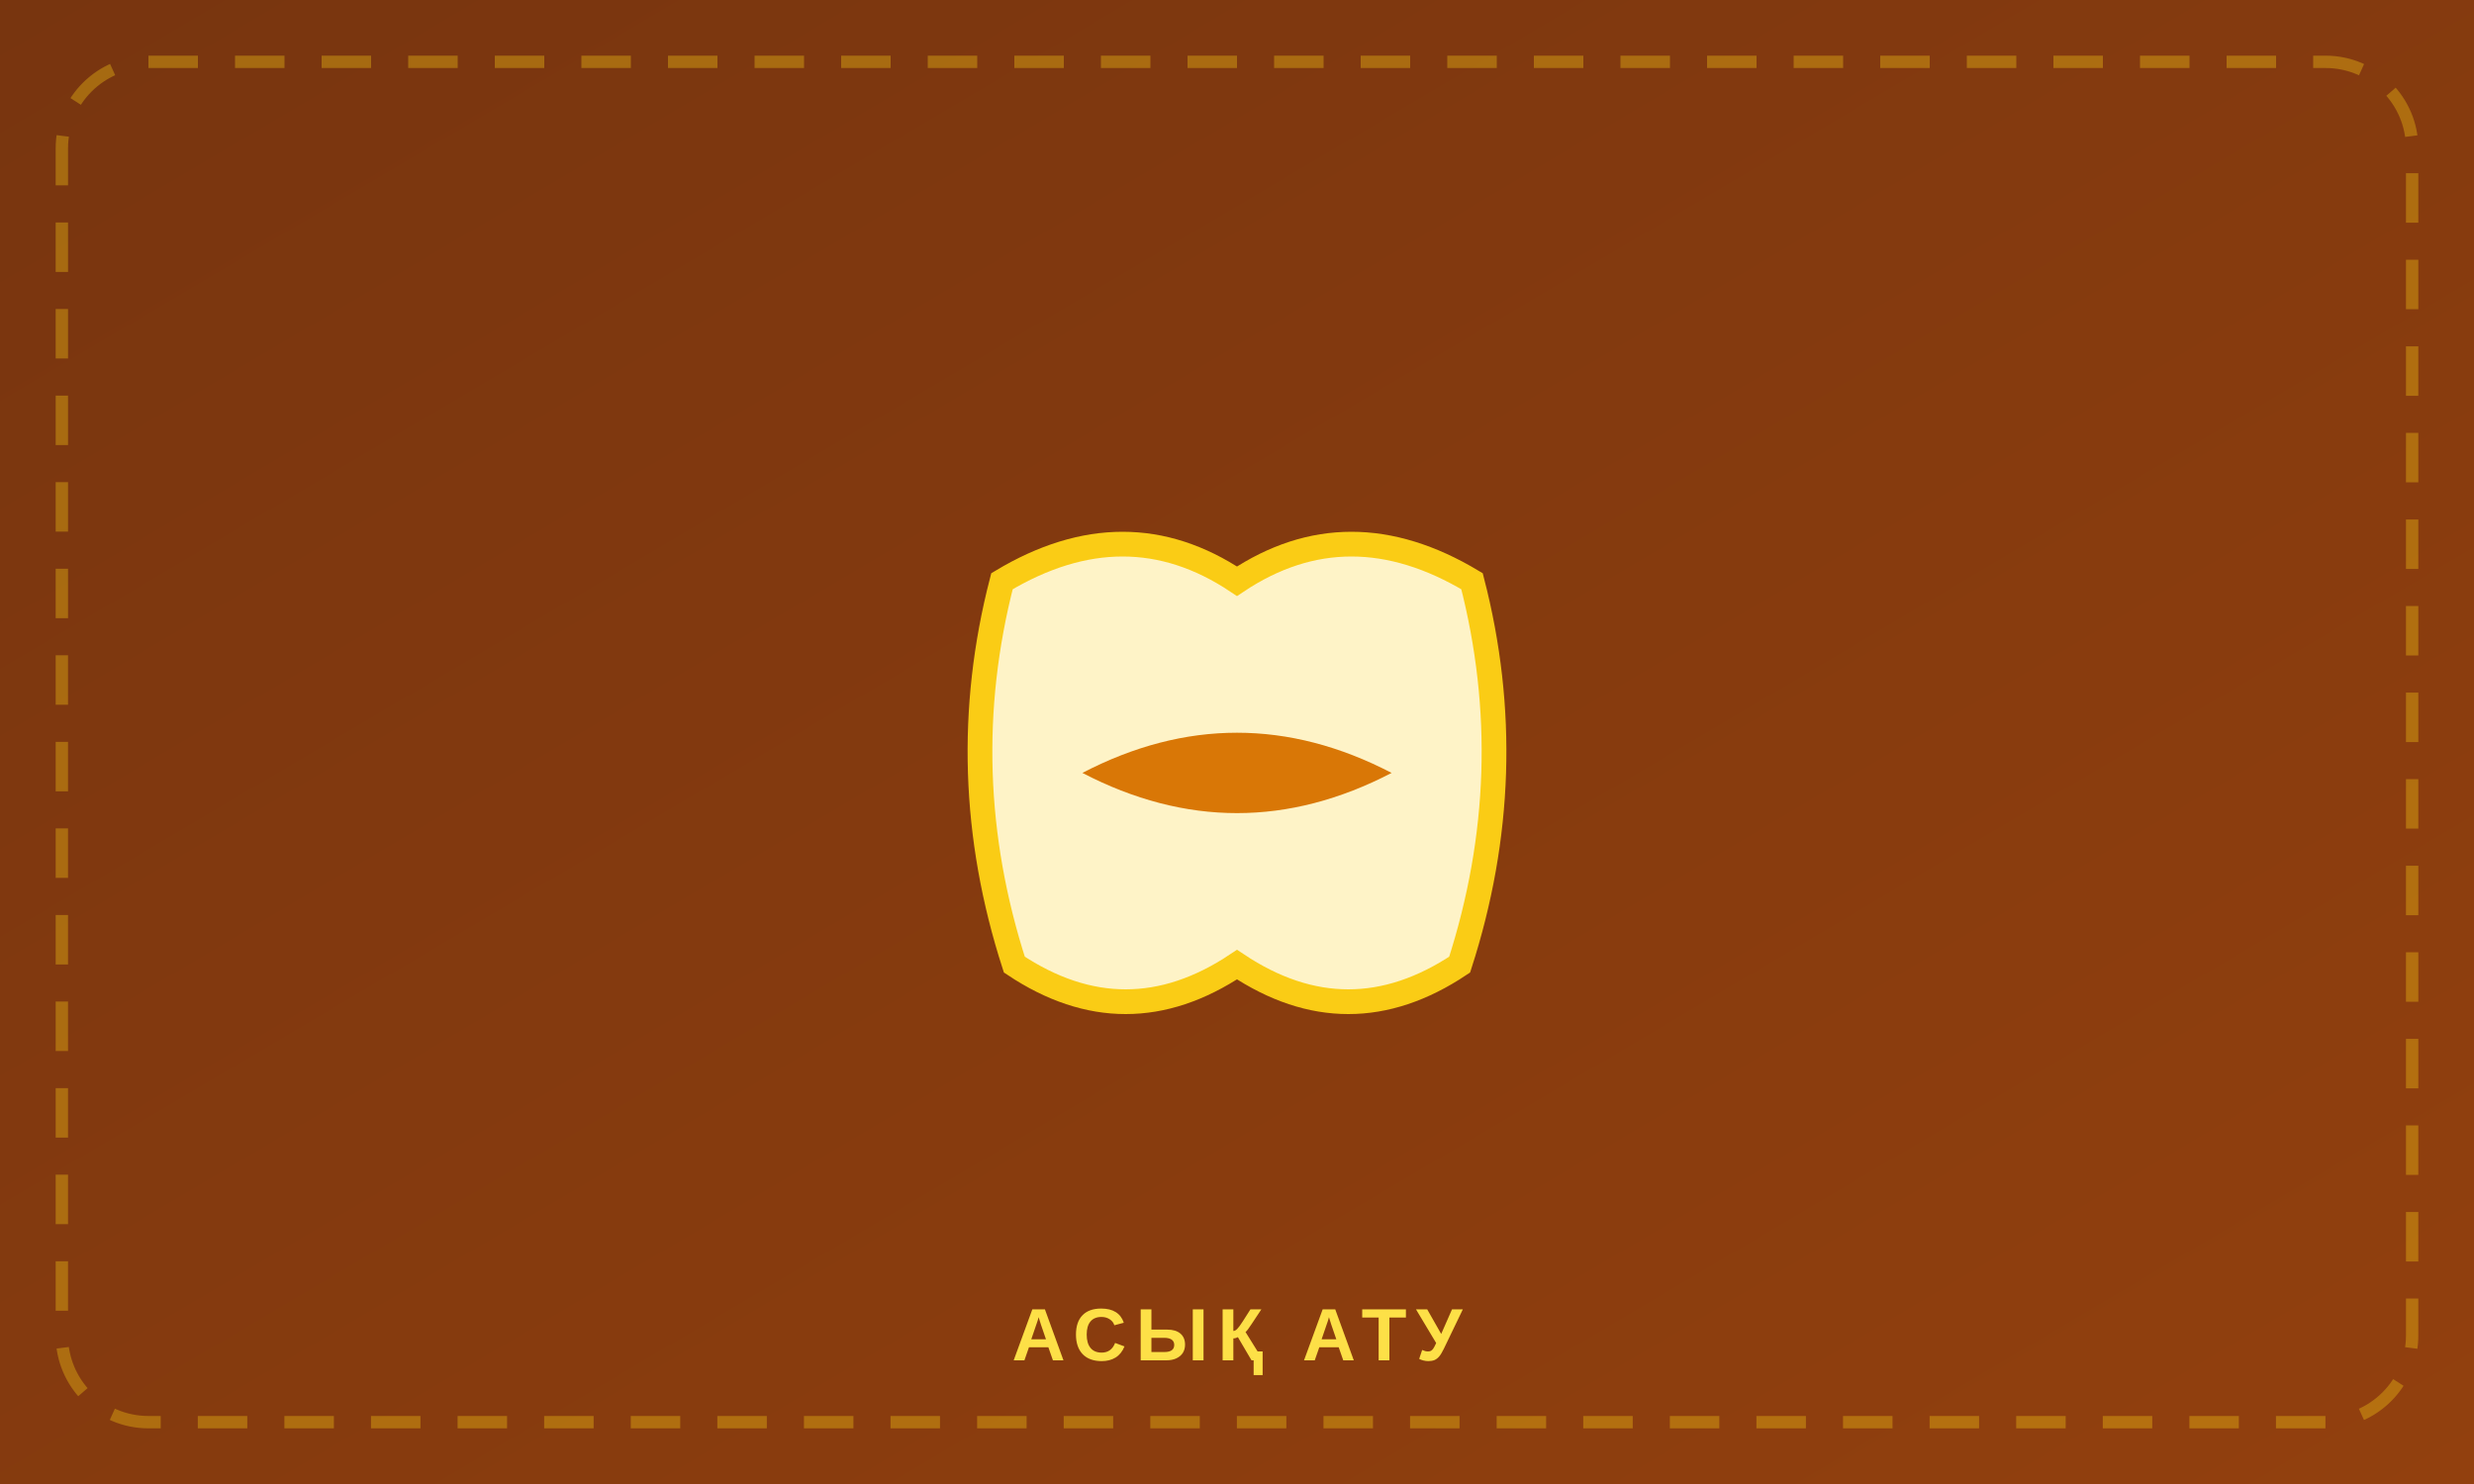
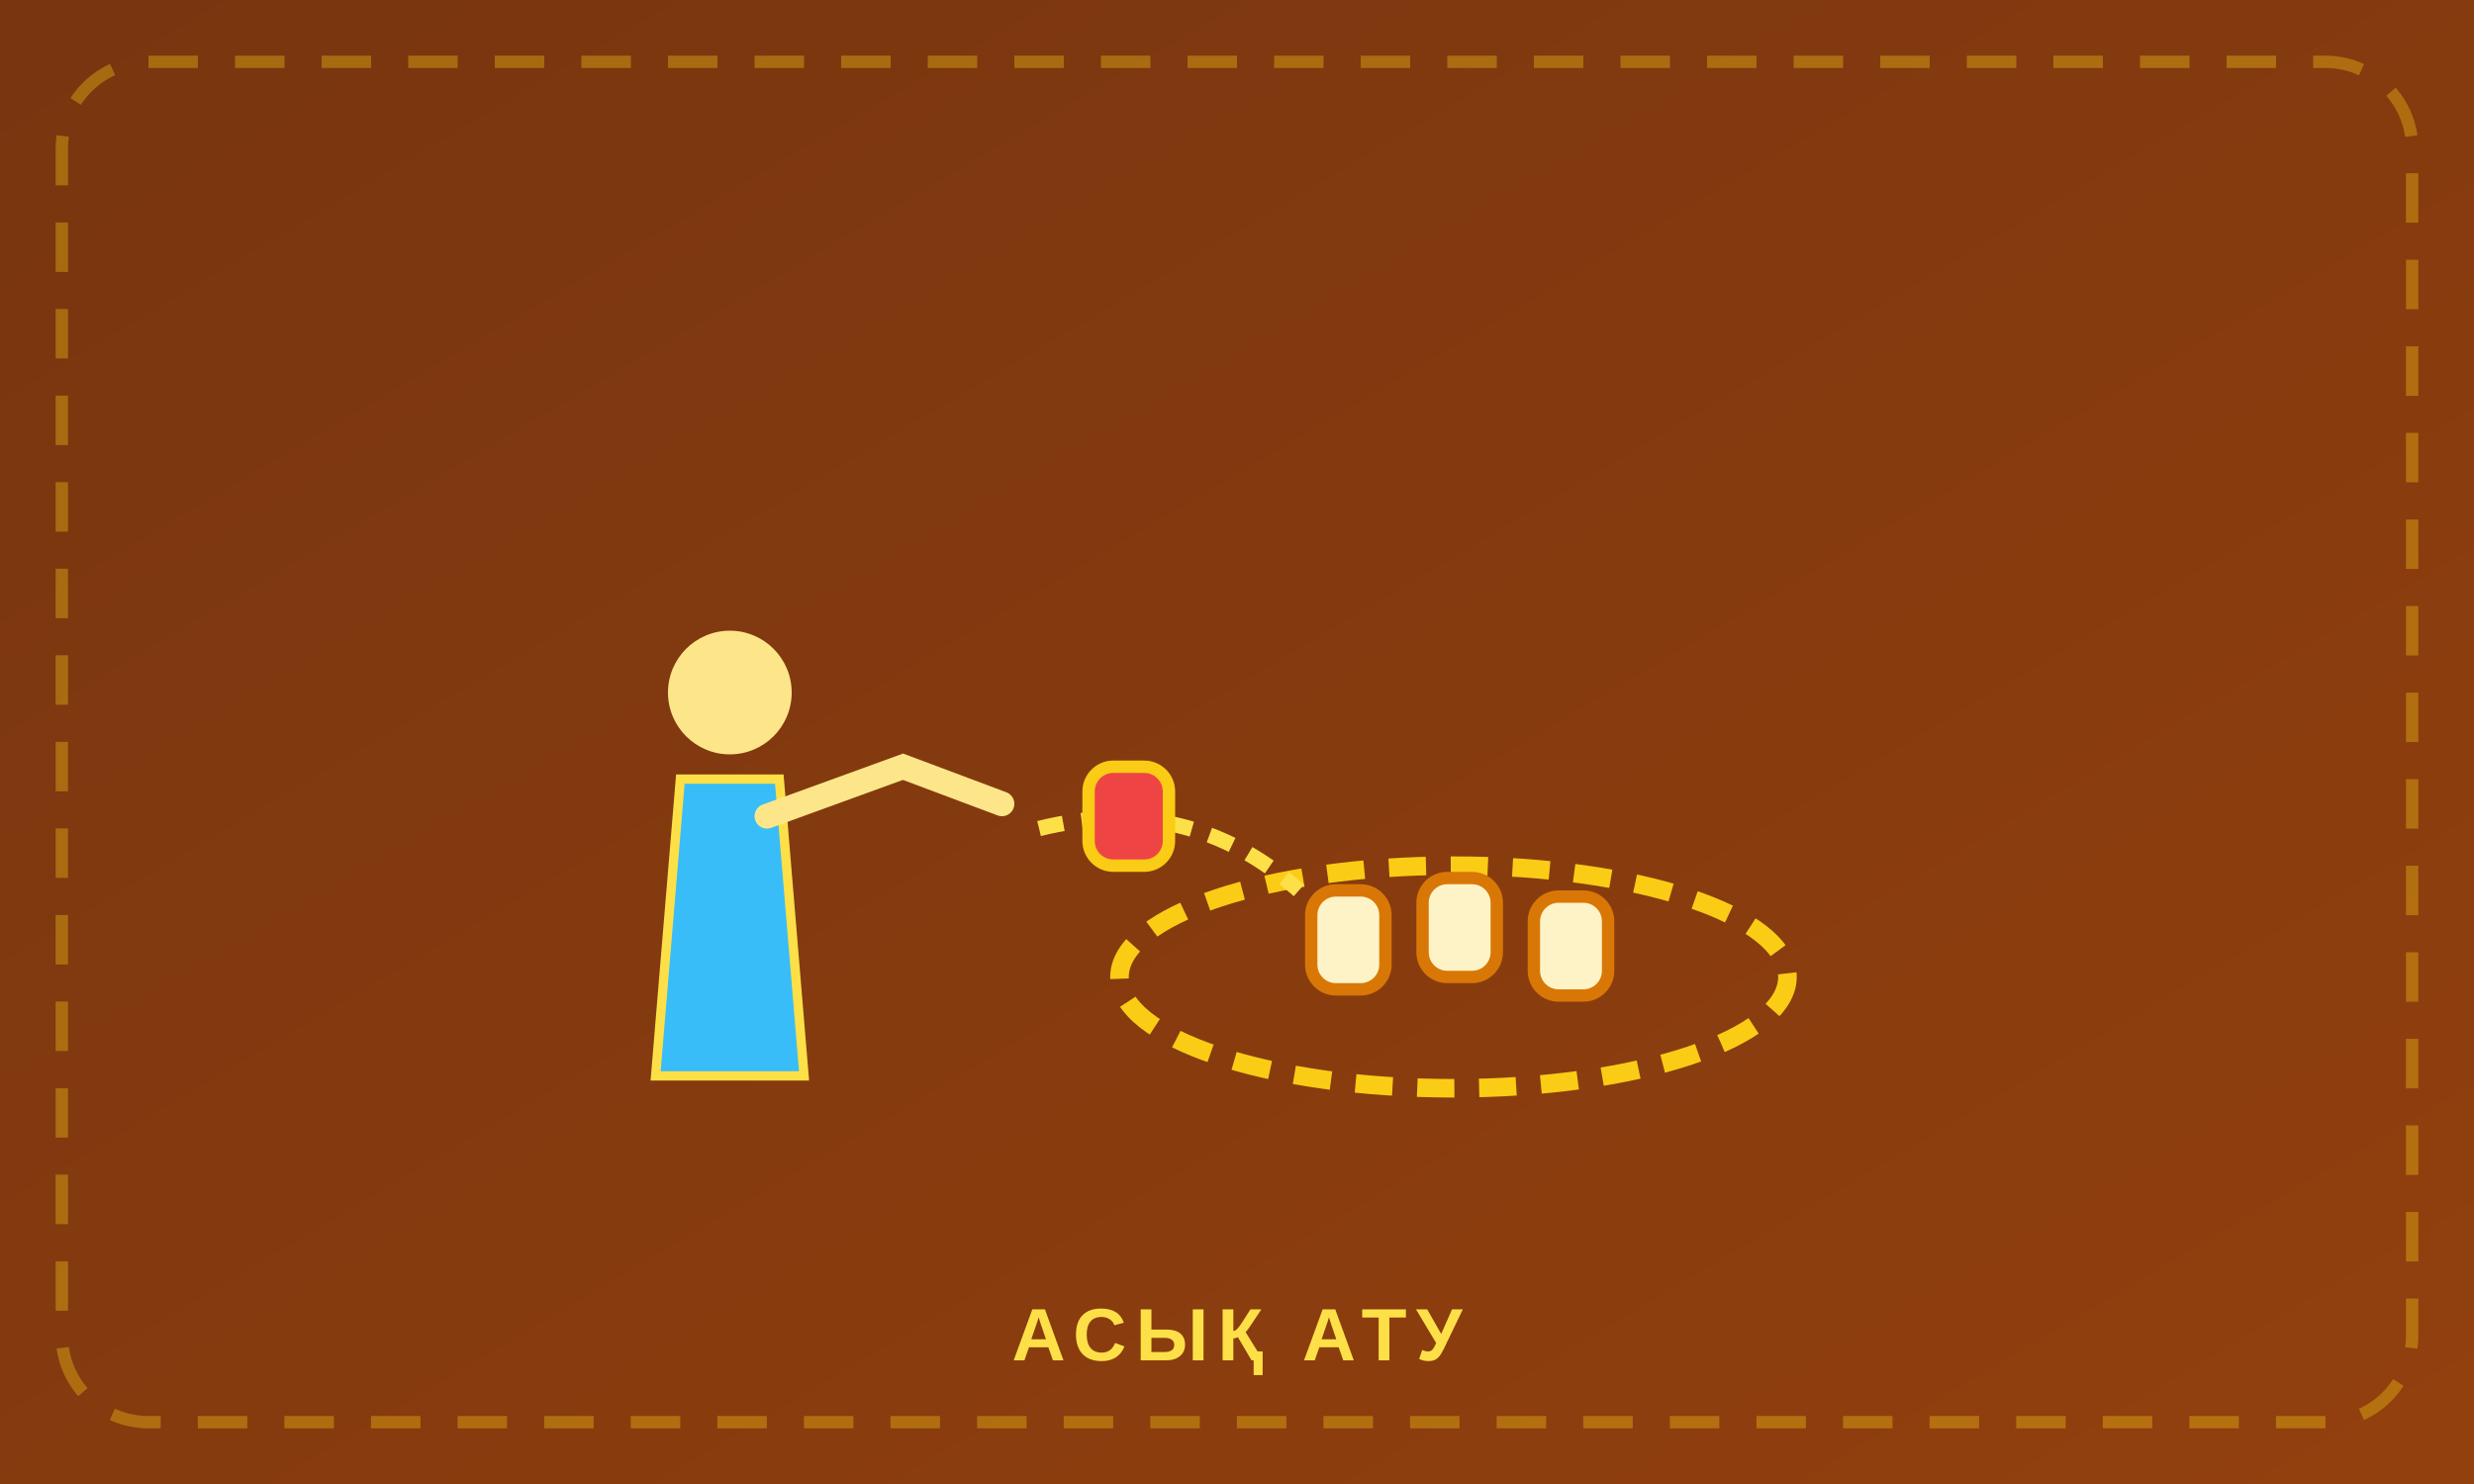
<svg xmlns="http://www.w3.org/2000/svg" viewBox="0 0 400 240" width="400" height="240">
  <defs>
    <linearGradient id="g_asyq" x1="0" y1="0" x2="1" y2="1">
      <stop offset="0%" stop-color="#78350f" />
      <stop offset="100%" stop-color="#92400e" />
    </linearGradient>
  </defs>
  <rect width="400" height="240" fill="url(#g_asyq)" />
  <rect x="10" y="10" width="380" height="220" rx="14" fill="none" stroke="#facc15" stroke-opacity="0.35" stroke-width="2" stroke-dasharray="8 6" />
-   <path d="M162 94 Q182 82 200 94 Q218 82 238 94 Q246 125 236 156 Q218 168 200 156 Q182 168 164 156 Q154 125 162 94 Z" fill="#fef3c7" stroke="#facc15" stroke-width="4" />
-   <path d="M175 125 Q200 112 225 125 Q200 138 175 125 Z" fill="#d97706" />
+   <ellipse cx="235" cy="158" rx="54" ry="18" fill="none" stroke="#facc15" stroke-width="3" stroke-dasharray="6 4" />
+   <rect x="212" y="144" width="12" height="16" rx="4" fill="#fef3c7" stroke="#d97706" stroke-width="2" />
+   <rect x="230" y="142" width="12" height="16" rx="4" fill="#fef3c7" stroke="#d97706" stroke-width="2" />
+   <rect x="248" y="145" width="12" height="16" rx="4" fill="#fef3c7" stroke="#d97706" stroke-width="2" />
+   <circle cx="118" cy="112" r="10" fill="#fde68a" />
+   <path d="M106 174 L110 126 L126 126 L130 174 Z" fill="#38bdf8" stroke="#fde047" stroke-width="1.5" />
+   <polyline points="124,132 146,124 162,130" fill="none" stroke="#fde68a" stroke-width="4" stroke-linecap="round" />
+   <path d="M168 134 Q192 128 210 144" fill="none" stroke="#fde047" stroke-width="2.5" stroke-dasharray="4 3" />
+   <rect x="176" y="124" width="13" height="16" rx="4" fill="#ef4444" stroke="#facc15" stroke-width="2" />
  <text x="200" y="220" fill="#fde047" font-family="Arial, sans-serif" font-size="12" font-weight="bold" letter-spacing="1.5" text-anchor="middle">АСЫҚ АТУ</text>
</svg>
